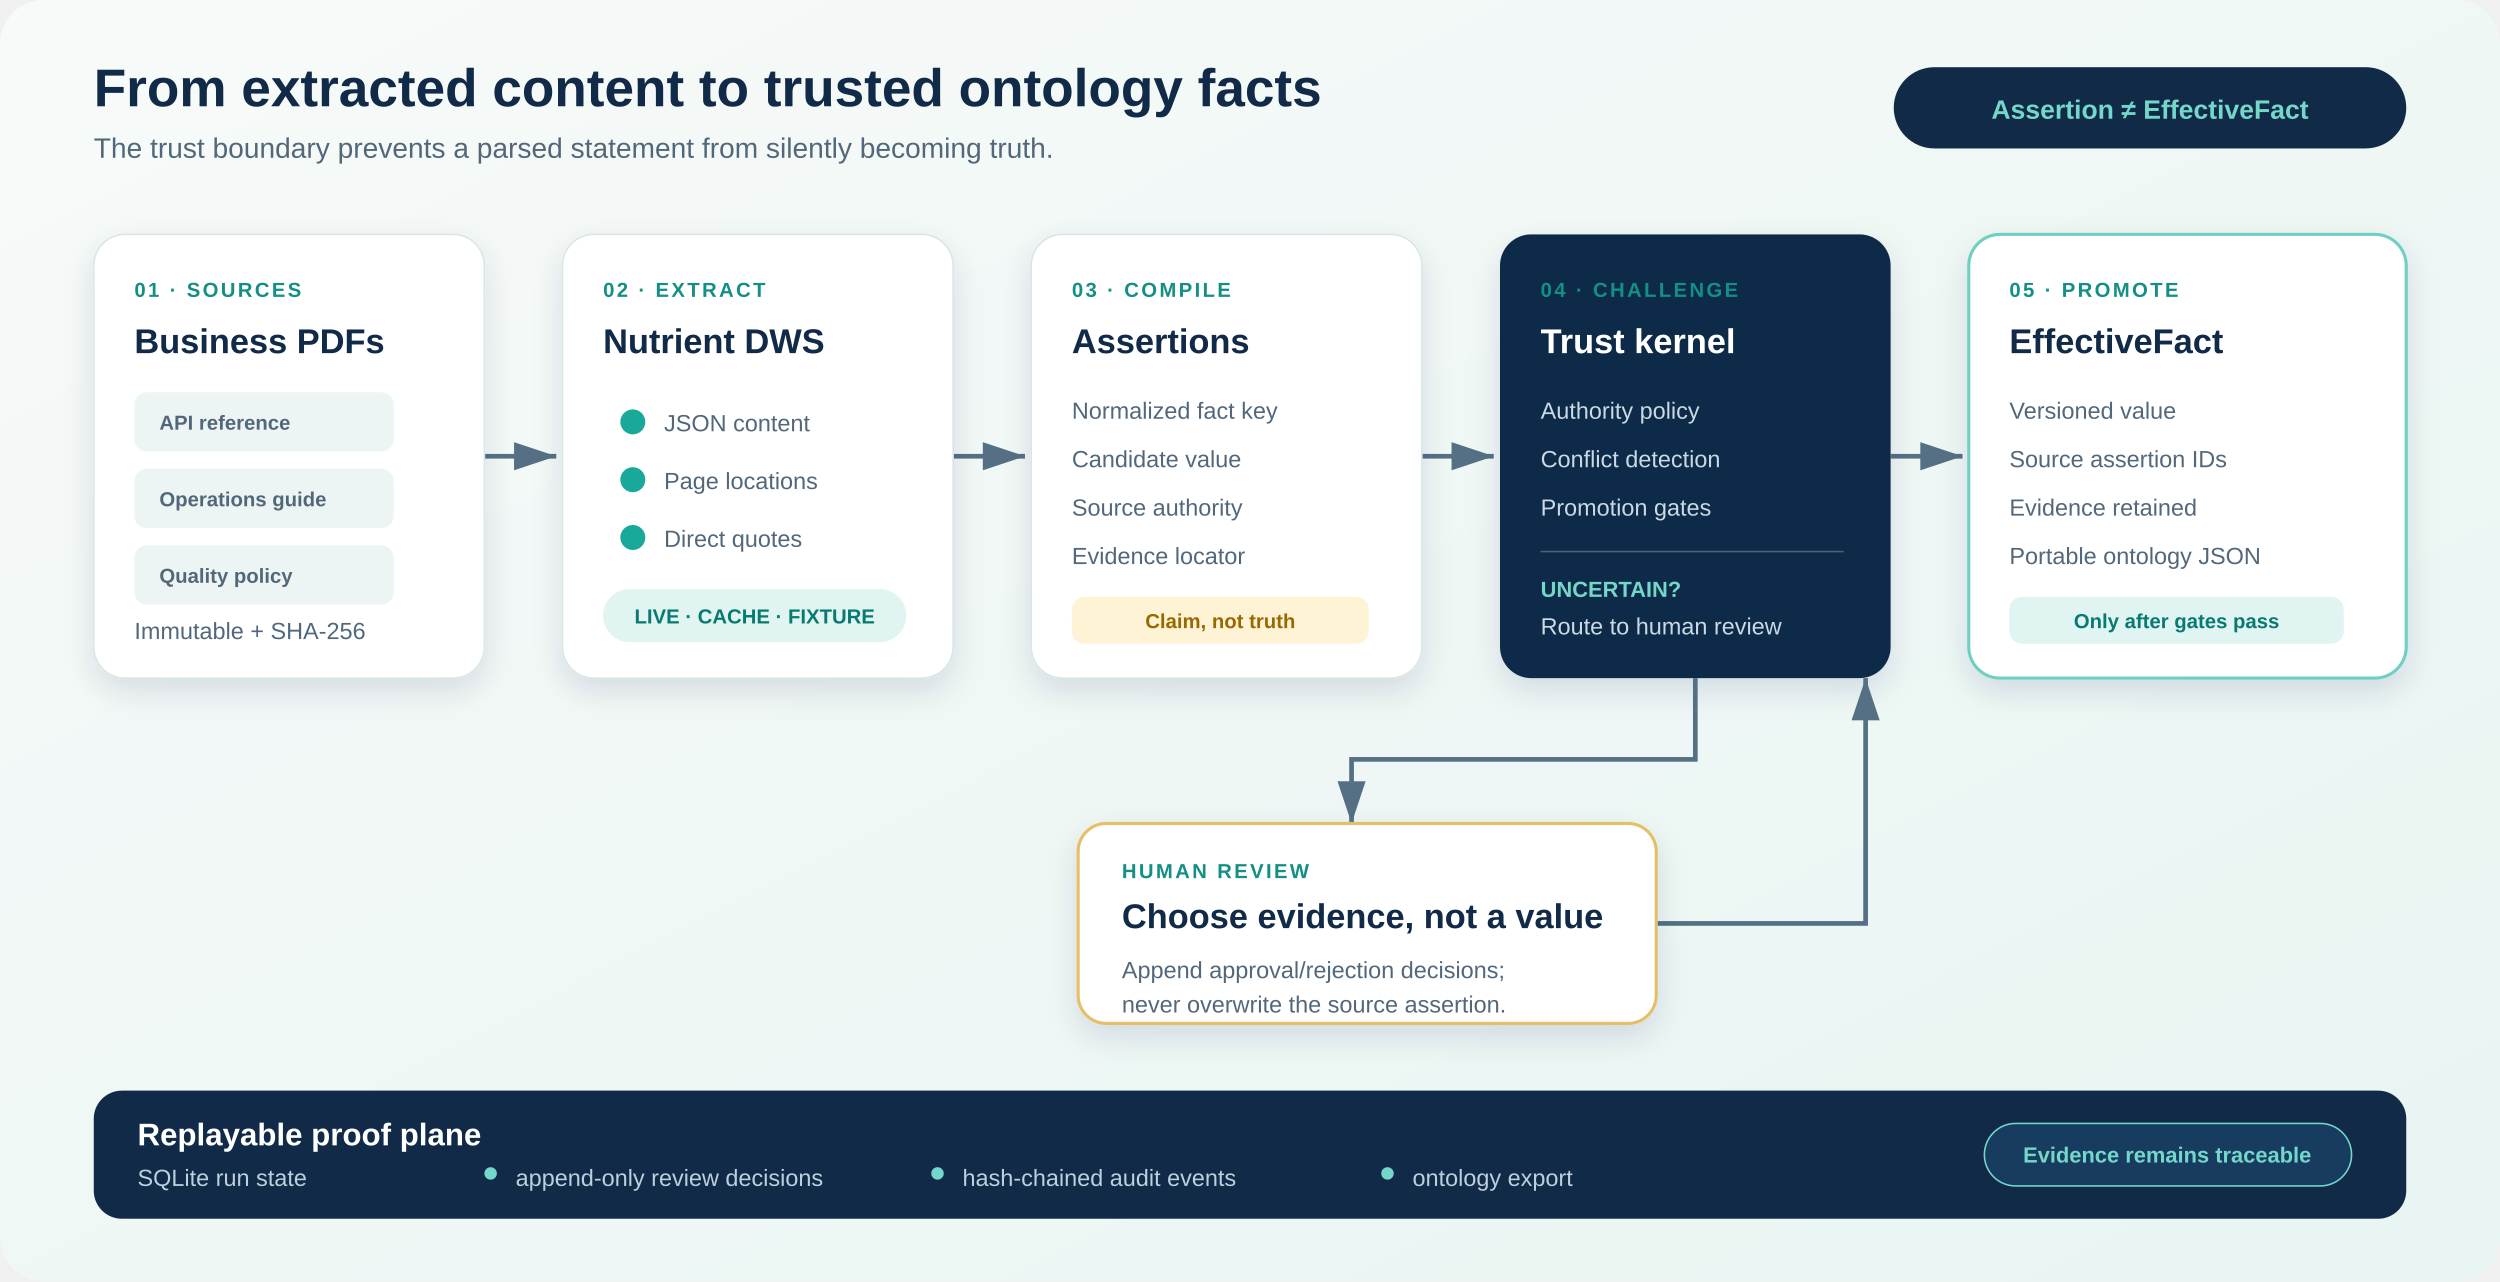
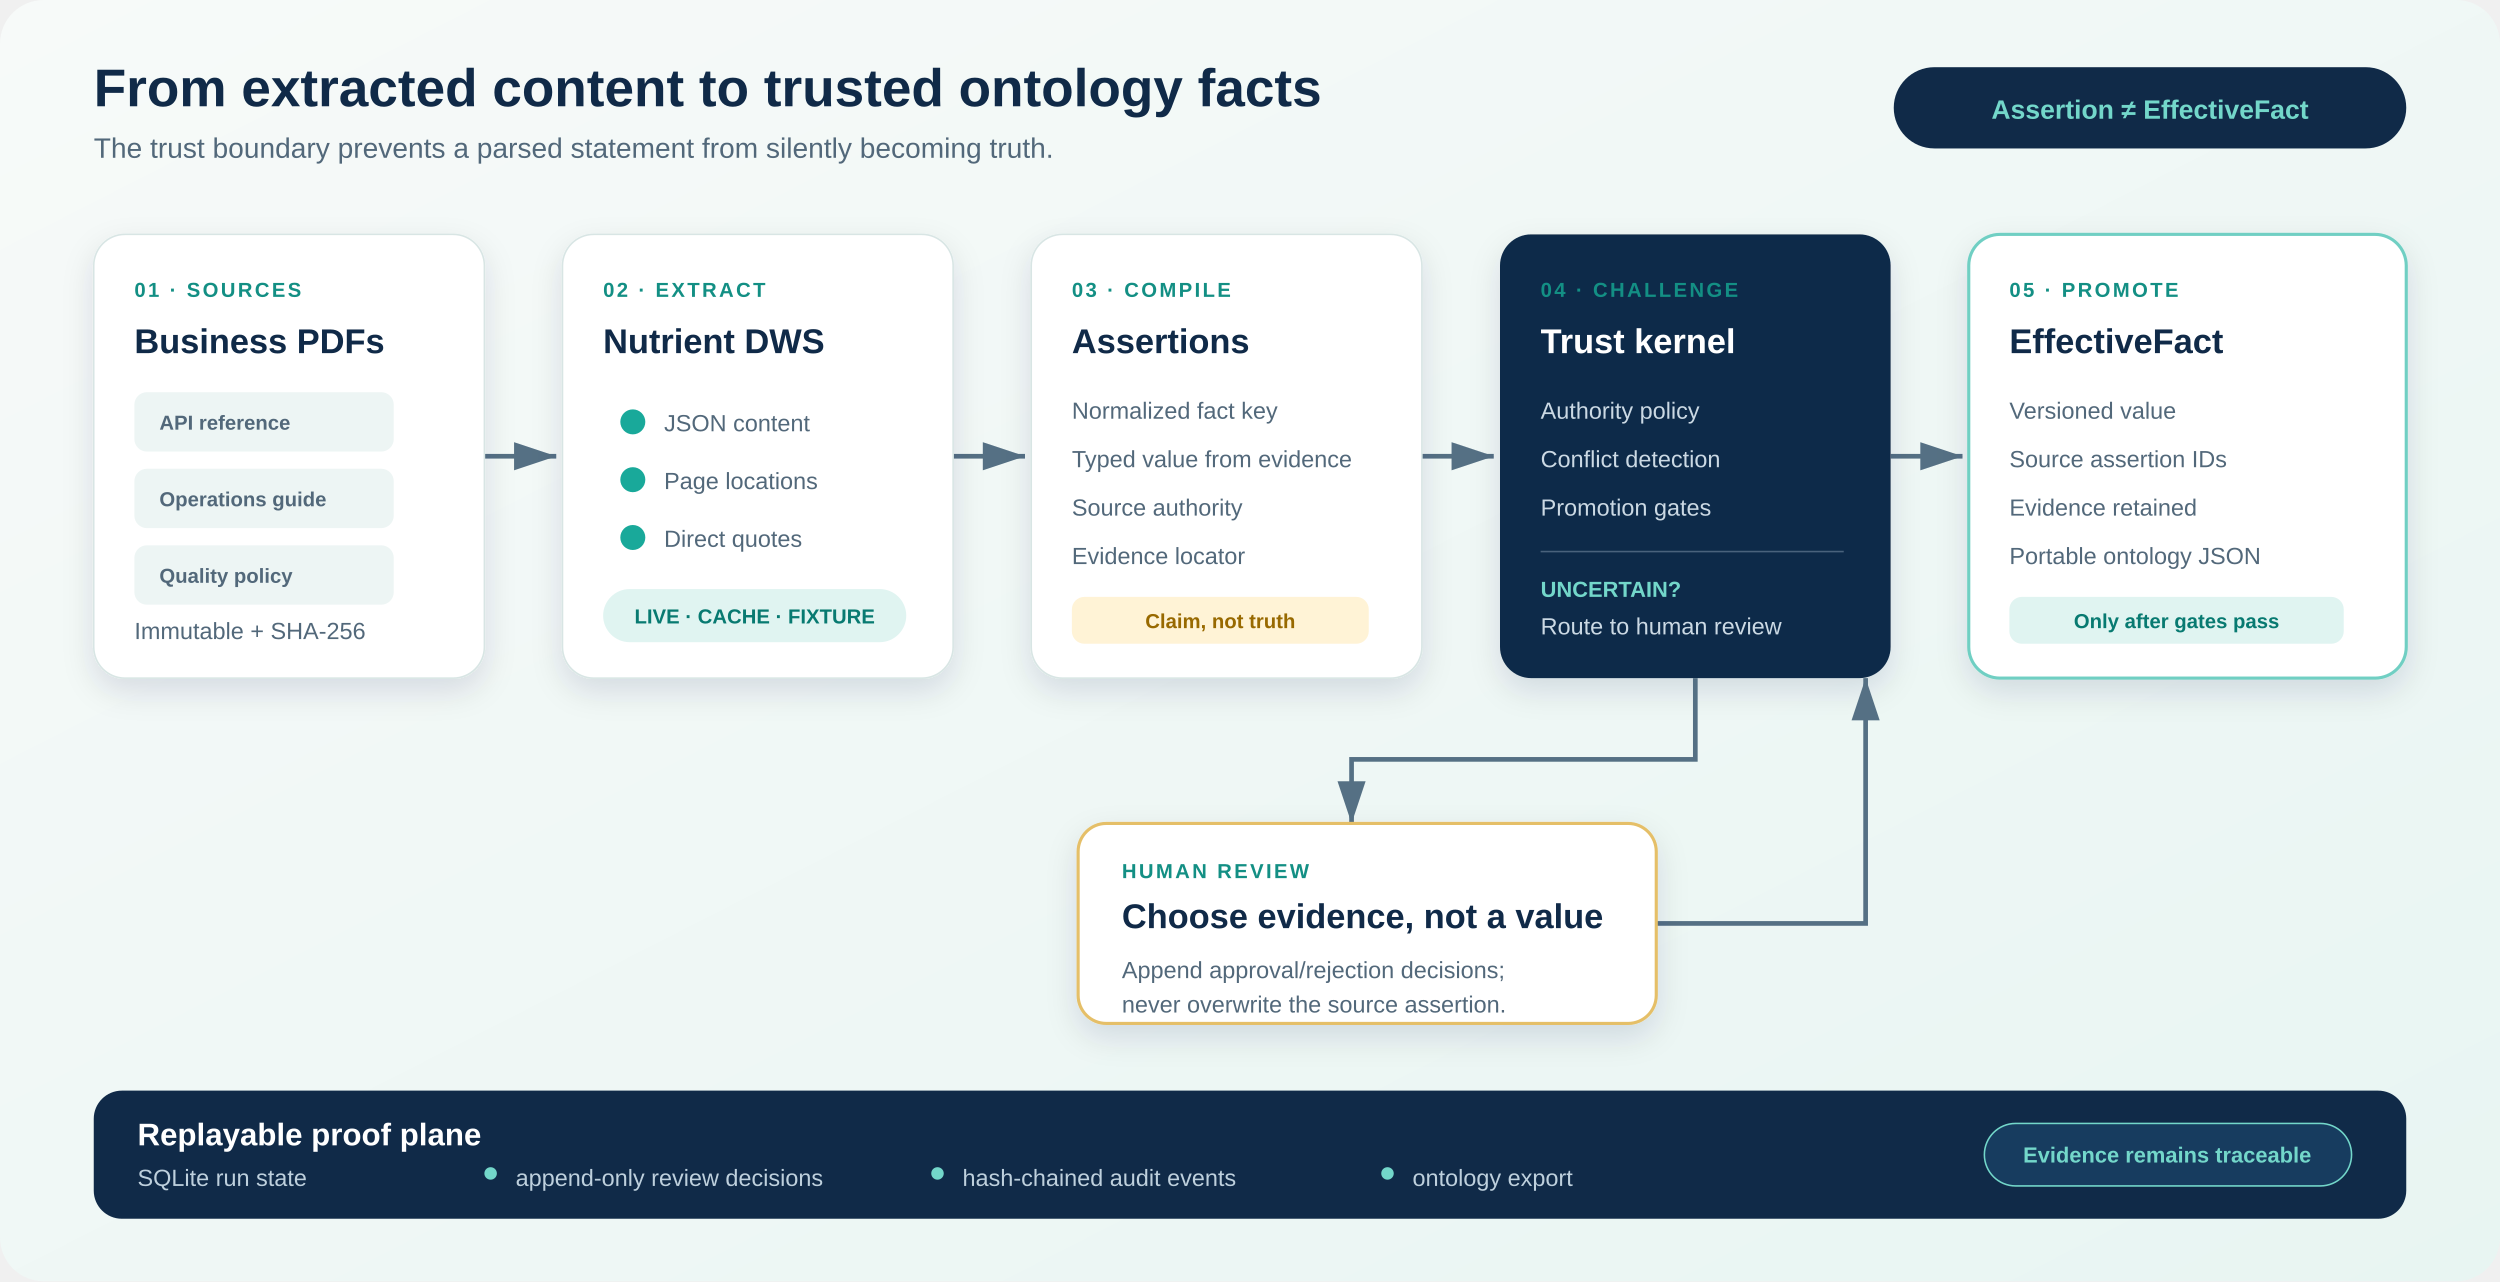
<svg xmlns="http://www.w3.org/2000/svg" width="1600" height="820" viewBox="0 0 1600 820" role="img" aria-labelledby="title desc">
  <defs>
    <linearGradient id="background" x1="0" y1="0" x2="1" y2="1">
      <stop offset="0" stop-color="#f7faf9" />
      <stop offset="1" stop-color="#e8f5f2" />
    </linearGradient>
    <filter id="shadow" x="-20%" y="-20%" width="140%" height="150%">
      <feDropShadow dx="0" dy="8" stdDeviation="10" flood-color="#0d2847" flood-opacity="0.12" />
    </filter>
    <marker id="arrow" markerWidth="10" markerHeight="10" refX="9" refY="3" orient="auto" markerUnits="strokeWidth">
      <path d="M0,0 L0,6 L9,3 z" fill="#557084" />
    </marker>
    <style>
      .title { font: 700 34px Arial, sans-serif; fill: #102a48; }
      .subtitle { font: 400 18px Arial, sans-serif; fill: #52687a; }
      .step { font: 700 13px Arial, sans-serif; letter-spacing: 1.5px; fill: #138f84; }
      .card-title { font: 700 22px Arial, sans-serif; fill: #102a48; }
      .card-copy { font: 400 15px Arial, sans-serif; fill: #52687a; }
      .small { font: 600 13px Arial, sans-serif; fill: #52687a; }
      .inverse-title { font: 700 22px Arial, sans-serif; fill: #ffffff; }
      .inverse-copy { font: 400 15px Arial, sans-serif; fill: #cbd9e4; }
      .proof-title { font: 700 20px Arial, sans-serif; fill: #ffffff; }
      .proof-copy { font: 400 15px Arial, sans-serif; fill: #bed0dd; }
    </style>
  </defs>
  <rect width="1600" height="820" rx="28" fill="url(#background)" />
  <text class="title" x="60" y="68">From extracted content to trusted ontology facts</text>
  <text class="subtitle" x="60" y="101">The trust boundary prevents a parsed statement from silently becoming truth.</text>
  <rect x="1212" y="43" width="328" height="52" rx="26" fill="#102a48" />
  <text x="1376" y="76" text-anchor="middle" style="font:700 17px Arial,sans-serif;fill:#73d7ca">Assertion ≠ EffectiveFact</text>
  <line x1="310" y1="292" x2="356" y2="292" stroke="#557084" stroke-width="3" marker-end="url(#arrow)" />
  <line x1="610" y1="292" x2="656" y2="292" stroke="#557084" stroke-width="3" marker-end="url(#arrow)" />
  <line x1="910" y1="292" x2="956" y2="292" stroke="#557084" stroke-width="3" marker-end="url(#arrow)" />
  <line x1="1210" y1="292" x2="1256" y2="292" stroke="#557084" stroke-width="3" marker-end="url(#arrow)" />
  <g filter="url(#shadow)">
    <rect x="60" y="150" width="250" height="284" rx="20" fill="#ffffff" stroke="#d8e5e4" />
    <rect x="360" y="150" width="250" height="284" rx="20" fill="#ffffff" stroke="#d8e5e4" />
    <rect x="660" y="150" width="250" height="284" rx="20" fill="#ffffff" stroke="#d8e5e4" />
    <rect x="960" y="150" width="250" height="284" rx="20" fill="#102a48" />
    <rect x="1260" y="150" width="280" height="284" rx="20" fill="#ffffff" stroke="#70cfc3" stroke-width="2" />
  </g>
  <text class="step" x="86" y="190">01 · SOURCES</text>
  <text class="card-title" x="86" y="226">Business PDFs</text>
  <rect x="86" y="251" width="166" height="38" rx="8" fill="#edf5f4" />
  <text class="small" x="102" y="275">API reference</text>
  <rect x="86" y="300" width="166" height="38" rx="8" fill="#edf5f4" />
  <text class="small" x="102" y="324">Operations guide</text>
  <rect x="86" y="349" width="166" height="38" rx="8" fill="#edf5f4" />
  <text class="small" x="102" y="373">Quality policy</text>
  <text class="card-copy" x="86" y="409">Immutable + SHA-256</text>
  <text class="step" x="386" y="190">02 · EXTRACT</text>
  <text class="card-title" x="386" y="226">Nutrient DWS</text>
  <circle cx="405" cy="270" r="8" fill="#19a99a" />
  <text class="card-copy" x="425" y="276">JSON content</text>
  <circle cx="405" cy="307" r="8" fill="#19a99a" />
  <text class="card-copy" x="425" y="313">Page locations</text>
  <circle cx="405" cy="344" r="8" fill="#19a99a" />
  <text class="card-copy" x="425" y="350">Direct quotes</text>
  <rect x="386" y="377" width="194" height="34" rx="17" fill="#e0f4f1" />
  <text x="483" y="399" text-anchor="middle" style="font:700 13px Arial,sans-serif;fill:#087a71">LIVE · CACHE · FIXTURE</text>
  <text class="step" x="686" y="190">03 · COMPILE</text>
  <text class="card-title" x="686" y="226">Assertions</text>
  <text class="card-copy" x="686" y="268">Normalized fact key</text>
-   <text class="card-copy" x="686" y="299">Candidate value</text>
+   <text class="card-copy" x="686" y="299">Typed value from evidence</text>
  <text class="card-copy" x="686" y="330">Source authority</text>
  <text class="card-copy" x="686" y="361">Evidence locator</text>
  <rect x="686" y="382" width="190" height="30" rx="8" fill="#fff3d6" />
  <text x="781" y="402" text-anchor="middle" style="font:700 13px Arial,sans-serif;fill:#986900">Claim, not truth</text>
  <text class="step" x="986" y="190" fill="#73d7ca">04 · CHALLENGE</text>
  <text class="inverse-title" x="986" y="226">Trust kernel</text>
  <text class="inverse-copy" x="986" y="268">Authority policy</text>
  <text class="inverse-copy" x="986" y="299">Conflict detection</text>
  <text class="inverse-copy" x="986" y="330">Promotion gates</text>
  <line x1="986" y1="353" x2="1180" y2="353" stroke="#49627c" />
  <text x="986" y="382" style="font:700 14px Arial,sans-serif;fill:#73d7ca">UNCERTAIN?</text>
  <text class="inverse-copy" x="986" y="406">Route to human review</text>
  <text class="step" x="1286" y="190">05 · PROMOTE</text>
  <text class="card-title" x="1286" y="226">EffectiveFact</text>
  <text class="card-copy" x="1286" y="268">Versioned value</text>
  <text class="card-copy" x="1286" y="299">Source assertion IDs</text>
  <text class="card-copy" x="1286" y="330">Evidence retained</text>
  <text class="card-copy" x="1286" y="361">Portable ontology JSON</text>
  <rect x="1286" y="382" width="214" height="30" rx="8" fill="#e0f4f1" />
  <text x="1393" y="402" text-anchor="middle" style="font:700 13px Arial,sans-serif;fill:#087a71">Only after gates pass</text>
  <path d="M1085 434 L1085 486 L865 486 L865 527" fill="none" stroke="#557084" stroke-width="3" marker-end="url(#arrow)" />
  <path d="M1060 591 L1194 591 L1194 434" fill="none" stroke="#557084" stroke-width="3" marker-end="url(#arrow)" />
  <g filter="url(#shadow)">
    <rect x="690" y="527" width="370" height="128" rx="18" fill="#ffffff" stroke="#e5bf68" stroke-width="2" />
  </g>
  <text class="step" x="718" y="562" fill="#986900">HUMAN REVIEW</text>
  <text class="card-title" x="718" y="594">Choose evidence, not a value</text>
  <text class="card-copy" x="718" y="626">Append approval/rejection decisions;</text>
  <text class="card-copy" x="718" y="648">never overwrite the source assertion.</text>
  <rect x="60" y="698" width="1480" height="82" rx="18" fill="#102a48" />
  <text class="proof-title" x="88" y="733">Replayable proof plane</text>
  <text class="proof-copy" x="88" y="759">SQLite run state</text>
  <circle cx="314" cy="751" r="4" fill="#73d7ca" />
  <text class="proof-copy" x="330" y="759">append-only review decisions</text>
  <circle cx="600" cy="751" r="4" fill="#73d7ca" />
  <text class="proof-copy" x="616" y="759">hash-chained audit events</text>
  <circle cx="888" cy="751" r="4" fill="#73d7ca" />
  <text class="proof-copy" x="904" y="759">ontology export</text>
  <rect x="1270" y="719" width="235" height="40" rx="20" fill="#173c5f" stroke="#73d7ca" />
  <text x="1387" y="744" text-anchor="middle" style="font:700 14px Arial,sans-serif;fill:#73d7ca">Evidence remains traceable</text>
</svg>
